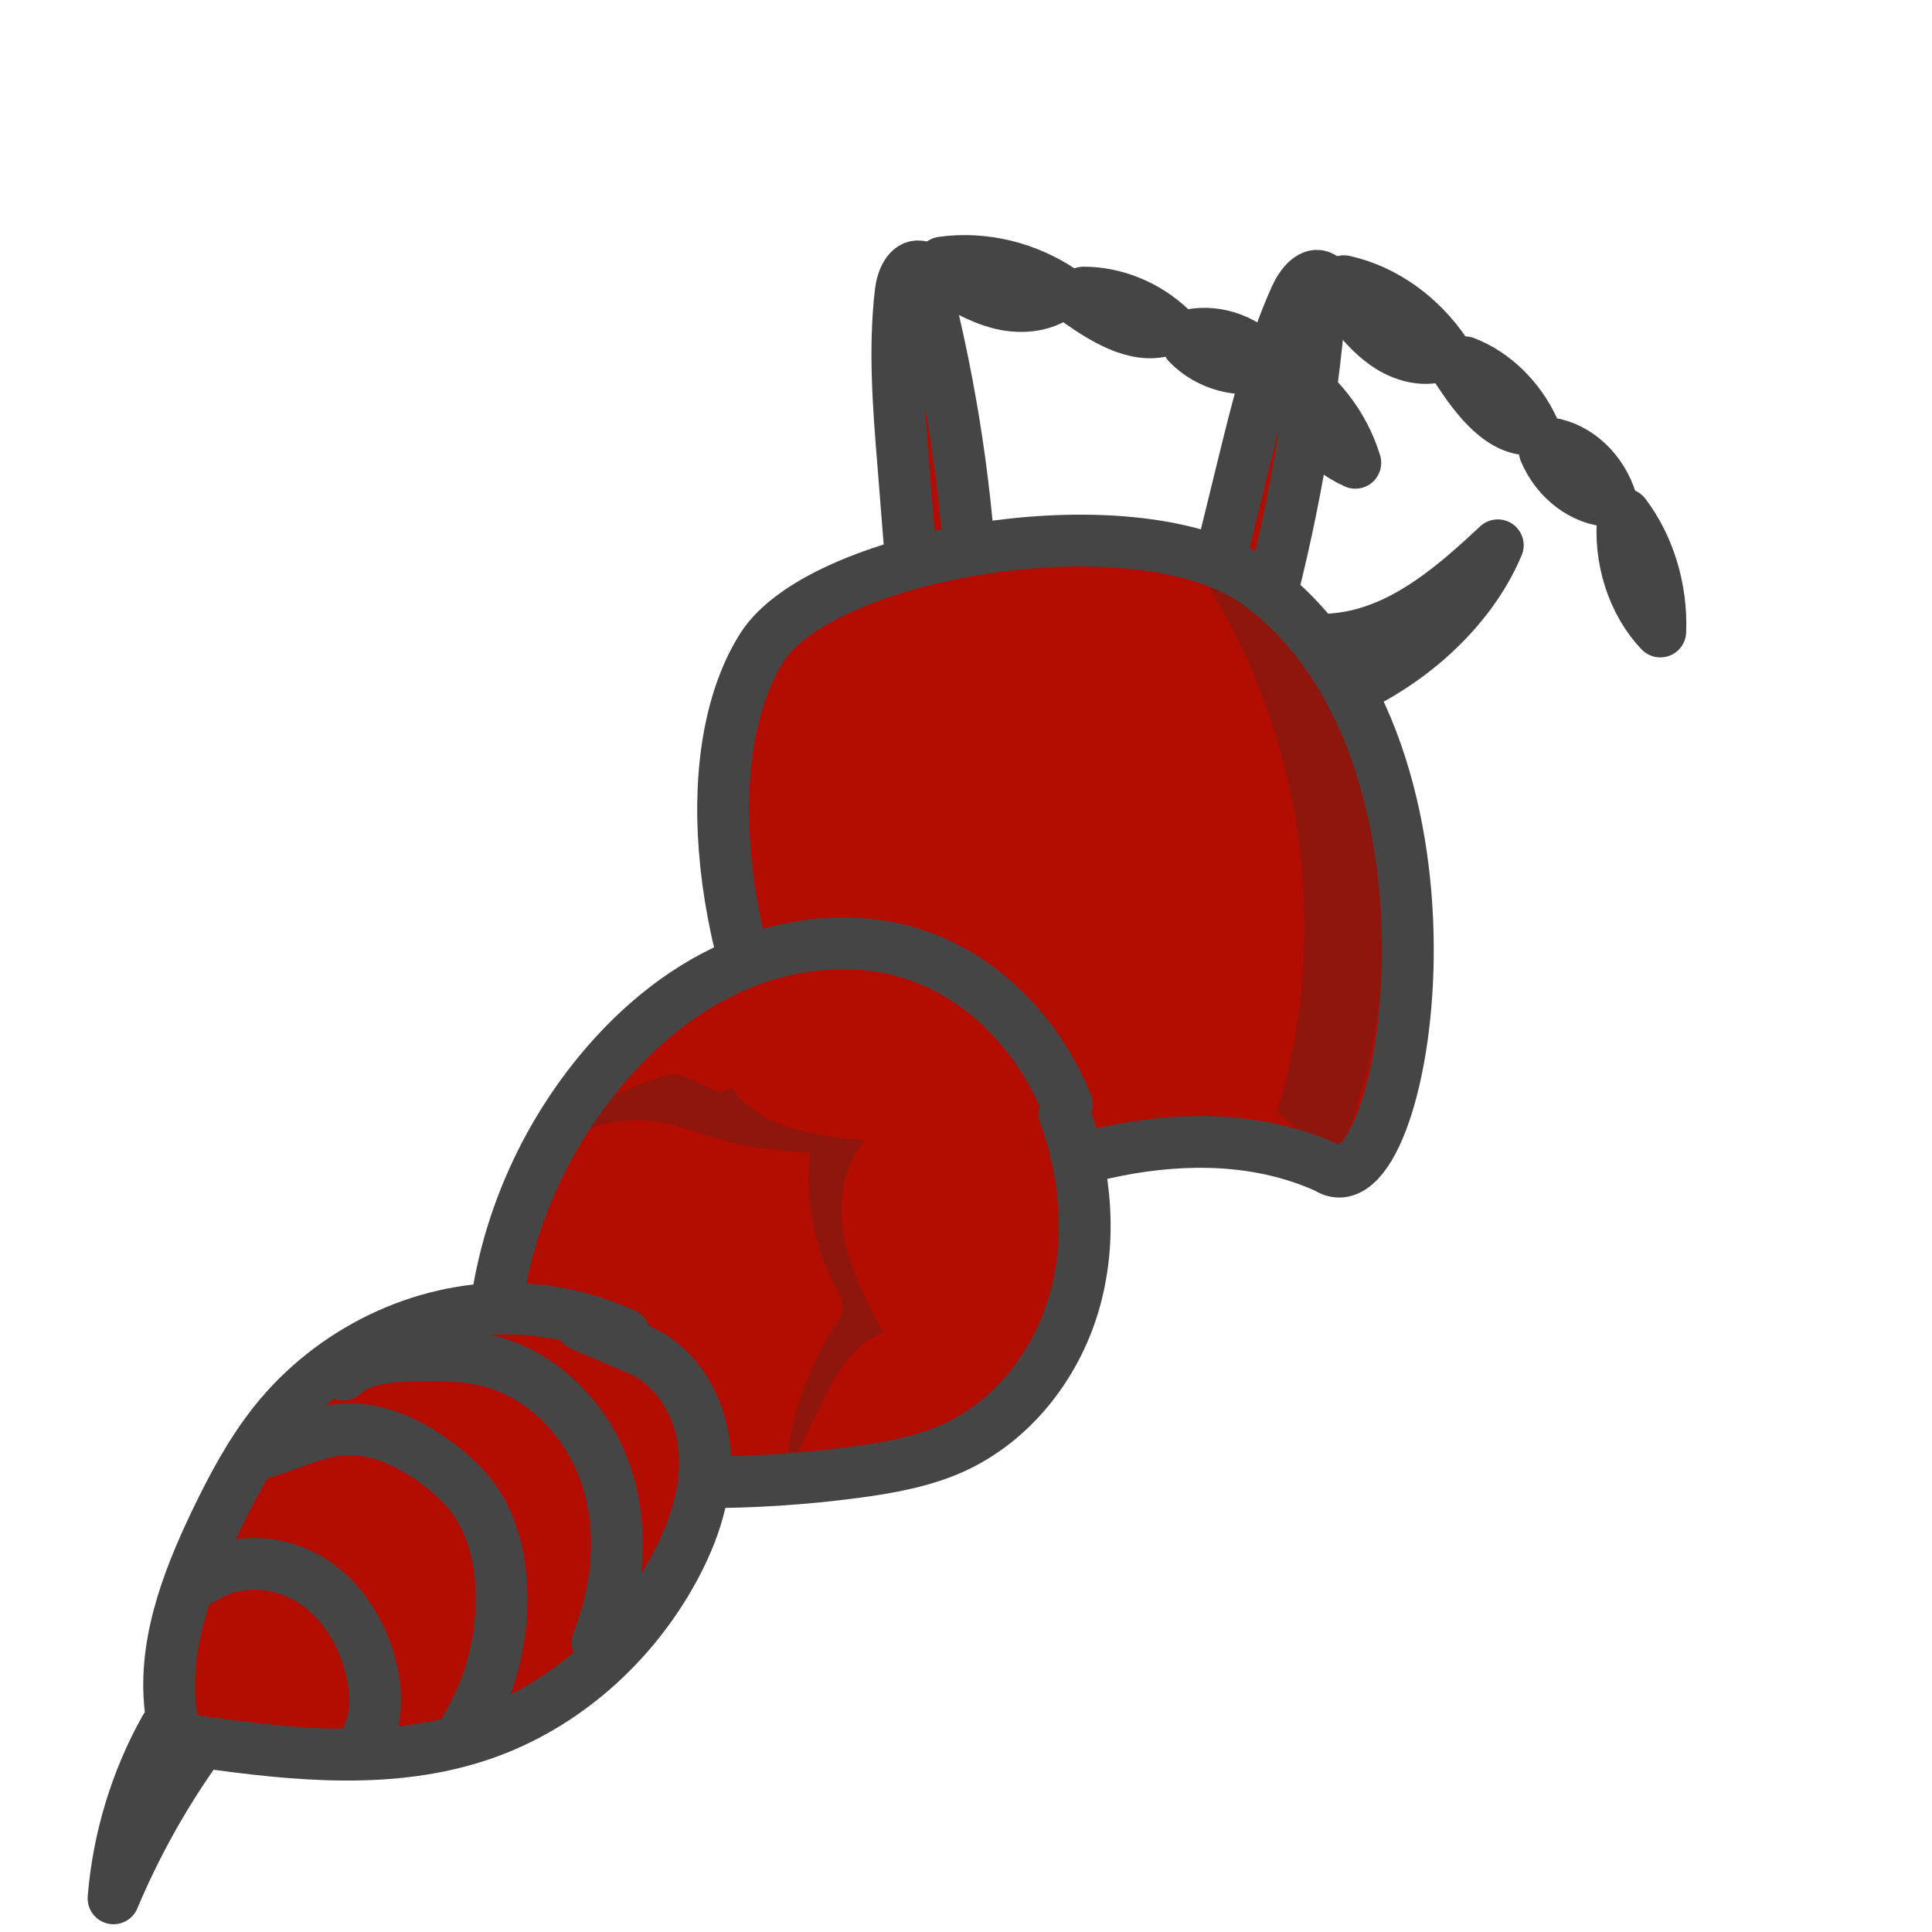
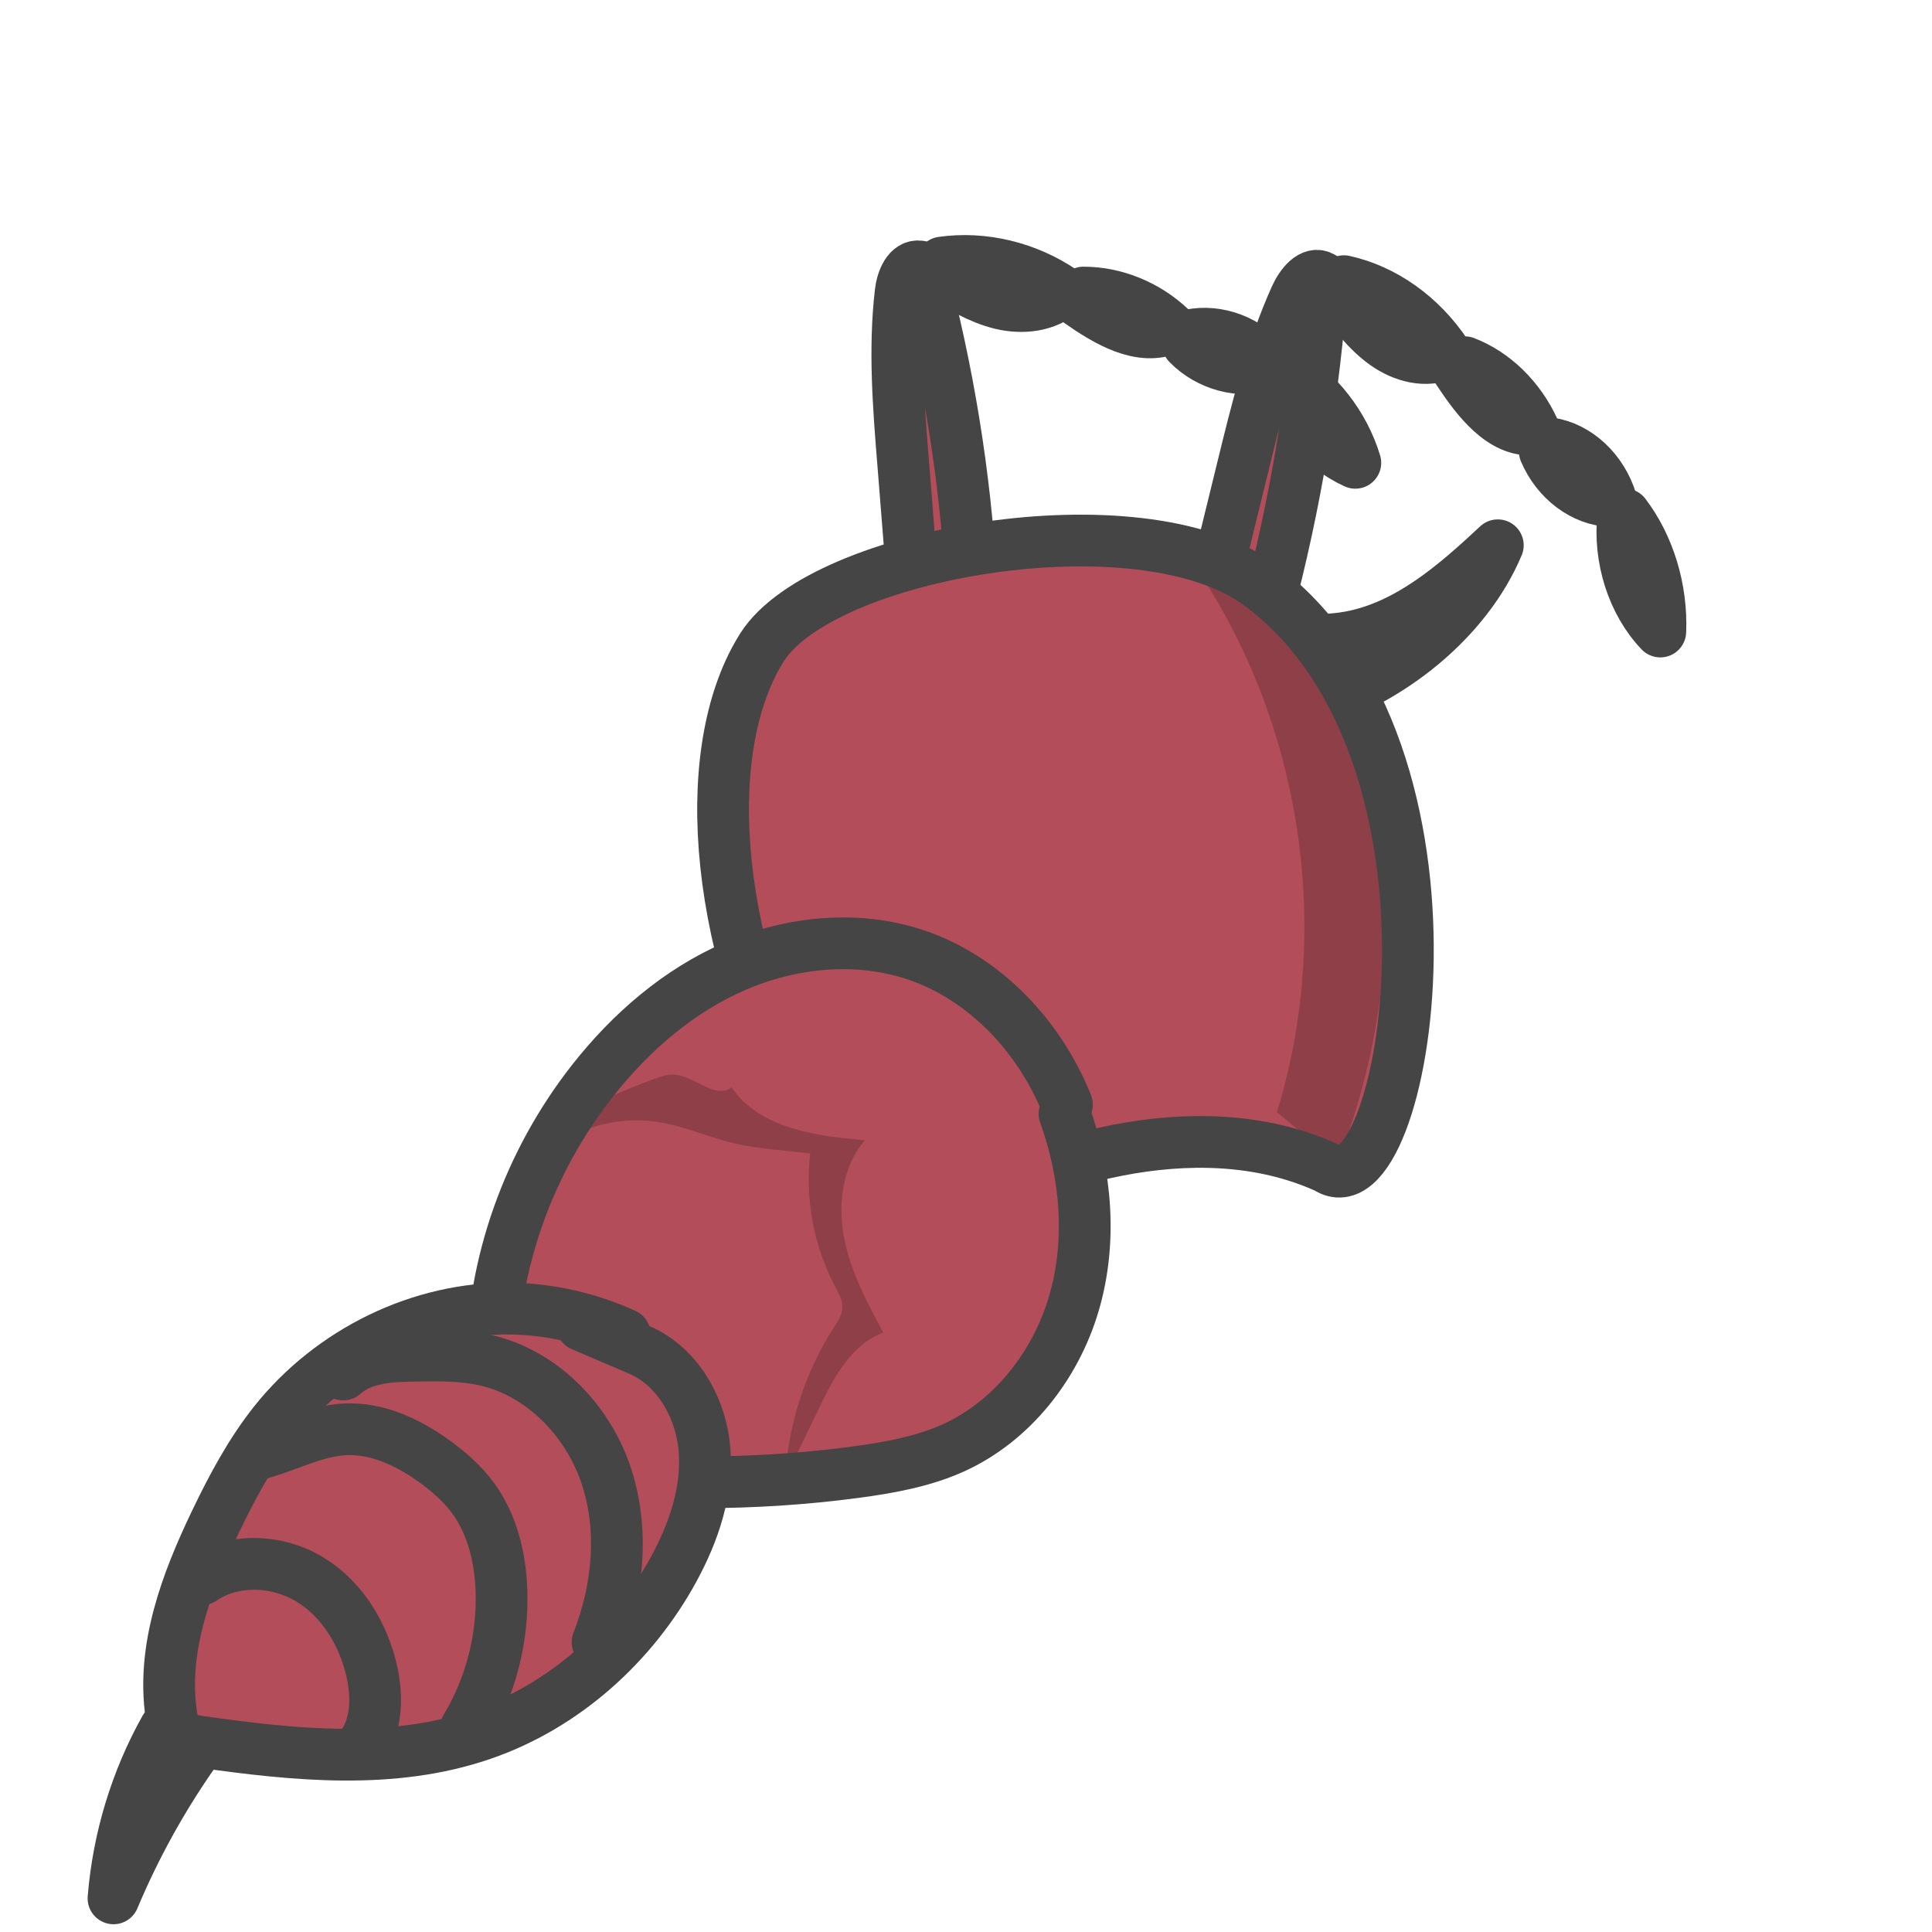
<svg xmlns="http://www.w3.org/2000/svg" id="_レイヤー_3" data-name="レイヤー 3" viewBox="0 0 112 112">
  <defs>
    <style>
      .cls-1, .cls-2 {
+         fill: #b34d59;
+       }
+ 
+       .cls-3 {
+         fill: none;
+       }
+ 
+       .cls-3, .cls-2 {
        stroke: #454545;
        stroke-linecap: round;
        stroke-linejoin: round;
        stroke-width: 3px;
      }

-       .cls-1, .cls-3 {
-         fill: #b30c00;
-       }
- 
      .cls-4 {
-         fill: #8f160d;
-       }
- 
-       .cls-2 {
-         fill: none;
+         fill: #8f3f48;
      }
    </style>
  </defs>
  <g>
-     <path class="cls-1" d="M56.3,33.67c-.35-6.14-1.35-12.26-2.96-18.22-.69-.12-1.05.79-1.13,1.51-.38,3.27-.12,6.6.15,9.91.16,2.06.33,4.11.49,6.17.06.77.24,1.71.93,1.99.29.12.61.08.92.03.49-.09.99-.24,1.33-.62s.41-1.05.04-1.42" />
-     <path class="cls-2" d="M54.61,15.22c2.39-.34,4.92.27,6.99,1.68-.94.85-2.33,1-3.57.7s-2.38-.99-3.49-1.67" />
-     <path class="cls-2" d="M62.81,16.96c1.83,0,3.67.75,5.05,2.06-1.71.77-3.68-.39-5.28-1.51" />
-     <path class="cls-2" d="M68.99,19.43c1.61-.34,3.42.35,4.49,1.73-1.56.5-3.41.01-4.61-1.22" />
-     <path class="cls-2" d="M74.47,21.56c1.92,1.14,3.43,3.07,4.1,5.27-2.04-.92-3.65-2.91-4.16-5.17" />
+     <path class="cls-2" d="M56.3,33.67c-.35-6.14-1.35-12.26-2.96-18.22-.69-.12-1.05.79-1.13,1.51-.38,3.27-.12,6.6.15,9.91.16,2.06.33,4.11.49,6.17.06.77.24,1.71.93,1.99.29.12.61.08.92.03.49-.09.99-.24,1.33-.62s.41-1.05.04-1.42" />
+     <path class="cls-3" d="M54.61,15.22c2.39-.34,4.92.27,6.99,1.68-.94.85-2.33,1-3.57.7s-2.38-.99-3.49-1.67" />
+     <path class="cls-3" d="M62.81,16.96c1.83,0,3.67.75,5.05,2.06-1.71.77-3.68-.39-5.28-1.51" />
+     <path class="cls-3" d="M68.99,19.43c1.61-.34,3.42.35,4.49,1.73-1.56.5-3.41.01-4.61-1.22" />
+     <path class="cls-3" d="M74.47,21.56c1.92,1.14,3.43,3.07,4.1,5.27-2.04-.92-3.65-2.91-4.16-5.17" />
  </g>
  <g>
-     <path class="cls-1" d="M73.42,35.54c1.69-6.32,2.77-12.86,3.24-19.46-.6-.37-1.23.42-1.55,1.12-1.42,3.16-2.27,6.62-3.11,10.06-.52,2.14-1.05,4.27-1.57,6.41-.2.8-.34,1.81.21,2.34.23.22.54.3.84.36.48.09,1,.11,1.43-.15s.72-.91.5-1.42" />
-     <path class="cls-2" d="M77.91,16.3c2.32.51,4.46,2.03,5.91,4.2-1.14.53-2.48.18-3.53-.57s-1.87-1.85-2.68-2.93" />
-     <path class="cls-2" d="M84.92,21c1.69.65,3.15,2.07,3.99,3.89-1.83.16-3.27-1.71-4.39-3.41" />
-     <path class="cls-2" d="M89.83,25.7c1.6.23,3.05,1.58,3.58,3.35-1.61-.05-3.15-1.21-3.86-2.89" />
-     <path class="cls-2" d="M94.19,29.82c1.4,1.84,2.16,4.33,2.06,6.79-1.59-1.66-2.42-4.25-2.15-6.71" />
+     <path class="cls-2" d="M73.42,35.54c1.69-6.32,2.77-12.86,3.24-19.46-.6-.37-1.23.42-1.55,1.12-1.42,3.16-2.27,6.62-3.11,10.06-.52,2.14-1.05,4.27-1.57,6.41-.2.8-.34,1.81.21,2.34.23.22.54.3.84.36.48.09,1,.11,1.43-.15s.72-.91.5-1.42" />
+     <path class="cls-3" d="M77.91,16.3c2.32.51,4.46,2.03,5.91,4.2-1.14.53-2.48.18-3.53-.57s-1.87-1.85-2.68-2.93" />
+     <path class="cls-3" d="M84.92,21c1.69.65,3.15,2.07,3.99,3.89-1.83.16-3.27-1.71-4.39-3.41" />
+     <path class="cls-3" d="M89.83,25.7c1.6.23,3.05,1.58,3.58,3.35-1.61-.05-3.15-1.21-3.86-2.89" />
+     <path class="cls-3" d="M94.19,29.82c1.4,1.84,2.16,4.33,2.06,6.79-1.59-1.66-2.42-4.25-2.15-6.71" />
  </g>
  <g>
-     <path class="cls-1" d="M65.02,38.28c2.4-.89,4.95-1.34,7.41-1.32,1.94.02,3.86.33,5.82-.03,3.38-.62,6.14-3.04,8.58-5.32-1.78,4.25-6.2,7.93-11.21,9.36-3.7,1.06-7.78,1.02-11.03,3.03" />
-     <path class="cls-3" d="M72.94,33.84c-6.85-5.01-25.26-1.84-28.76,3.68-3.5,5.52-3.18,16.42,2.66,27.71,2.37,4.58,4.3,2.7,8.21,5.07,4.62-2.66,19.03-8.14,21.87-2.61s9.28-24.14-3.97-33.85Z" />
+     <path class="cls-2" d="M65.02,38.28c2.4-.89,4.95-1.34,7.41-1.32,1.94.02,3.86.33,5.82-.03,3.38-.62,6.14-3.04,8.58-5.32-1.78,4.25-6.2,7.93-11.21,9.36-3.7,1.06-7.78,1.02-11.03,3.03" />
+     <path class="cls-1" d="M72.94,33.84c-6.85-5.01-25.26-1.84-28.76,3.68-3.5,5.52-3.18,16.42,2.66,27.71,2.37,4.58,4.3,2.7,8.21,5.07,4.62-2.66,19.03-8.14,21.87-2.61s9.28-24.14-3.97-33.85Z" />
    <path class="cls-4" d="M69.27,32.81c6.21,9.13,8.01,21.12,4.75,31.67,1.21.96,2.36,2,3.42,3.12,2.69-6.62,3.54-13.98,2.43-21.04-.3-1.91-.75-3.83-1.73-5.49-.87-1.47-2.11-2.68-3.34-3.87-1.57-1.52-3.15-3.05-4.72-4.57" />
-     <path class="cls-2" d="M72.94,33.84c-6.85-5.01-25.26-1.84-28.76,3.68-3.5,5.52-3.18,16.42,2.66,27.71,2.37,4.58,4.3,2.7,8.21,5.07,4.62-2.66,14.12-6.13,21.87-2.61,4.56,3.02,9.28-24.14-3.97-33.85Z" />
+     <path class="cls-3" d="M72.94,33.84c-6.85-5.01-25.26-1.84-28.76,3.68-3.5,5.52-3.18,16.42,2.66,27.71,2.37,4.58,4.3,2.7,8.21,5.07,4.62-2.66,14.12-6.13,21.87-2.61,4.56,3.02,9.28-24.14-3.97-33.85Z" />
  </g>
  <g>
+     <path class="cls-1" d="M61.85,64.03c-1.58-3.94-4.75-7.33-8.77-8.68-3.39-1.13-7.18-.76-10.46.66s-6.06,3.83-8.27,6.64c-3.69,4.7-5.83,10.6-5.84,16.61.4,2.49,2.41,4.49,4.72,5.5s4.9,1.16,7.42,1.17c3,0,6-.19,8.98-.59,1.93-.26,3.88-.61,5.65-1.41,3.4-1.55,5.91-4.76,6.97-8.35s.73-7.5-.54-11.01" />
+     <path class="cls-4" d="M32.48,66.23c1.66-1.06,3.71-1.49,5.65-1.19,1.52.23,2.94.89,4.44,1.24,1.44.34,2.94.4,4.4.59-.31,2.65.21,5.38,1.45,7.73.2.39.44.79.41,1.23-.02.41-.26.77-.49,1.12-1.68,2.62-2.66,5.67-2.83,8.78.64-1.34,1.28-2.68,1.93-4.02.86-1.8,1.89-3.76,3.76-4.46-.94-1.76-1.9-3.55-2.27-5.5s-.1-4.14,1.21-5.65c-2.86-.24-6.12-.69-7.73-3.07-.93.74-2.13-.66-3.32-.73-.42-.03-.83.12-1.22.27-2.96,1.1-6.21,2.47-7.5,5.35" />
    <path class="cls-3" d="M61.85,64.03c-1.58-3.94-4.75-7.33-8.77-8.68-3.39-1.13-7.18-.76-10.46.66s-6.06,3.83-8.27,6.64c-3.69,4.7-5.83,10.6-5.84,16.61.4,2.49,2.41,4.49,4.72,5.5s4.9,1.16,7.42,1.17c3,0,6-.19,8.98-.59,1.93-.26,3.88-.61,5.65-1.41,3.4-1.55,5.91-4.76,6.97-8.35s.73-7.5-.54-11.01" />
-     <path class="cls-4" d="M32.48,66.23c1.66-1.06,3.71-1.49,5.65-1.19,1.52.23,2.94.89,4.44,1.24,1.44.34,2.94.4,4.4.59-.31,2.65.21,5.38,1.45,7.73.2.39.44.79.41,1.23-.02.41-.26.77-.49,1.12-1.68,2.62-2.66,5.67-2.83,8.78.64-1.34,1.28-2.68,1.93-4.02.86-1.8,1.89-3.76,3.76-4.46-.94-1.76-1.9-3.55-2.27-5.5s-.1-4.14,1.21-5.65c-2.86-.24-6.12-.69-7.73-3.07-.93.74-2.13-.66-3.32-.73-.42-.03-.83.12-1.22.27-2.96,1.1-6.21,2.47-7.5,5.35" />
-     <path class="cls-2" d="M61.85,64.03c-1.58-3.94-4.75-7.33-8.77-8.68-3.39-1.13-7.18-.76-10.46.66s-6.06,3.83-8.27,6.64c-3.69,4.7-5.83,10.6-5.84,16.61.4,2.49,2.41,4.49,4.72,5.5s4.9,1.16,7.42,1.17c3,0,6-.19,8.98-.59,1.93-.26,3.88-.61,5.65-1.41,3.4-1.55,5.91-4.76,6.97-8.35s.73-7.5-.54-11.01" />
  </g>
  <g>
-     <path class="cls-3" d="M36.22,77.36c-2.06-.94-4.31-1.46-6.58-1.5-5.26-.09-10.45,2.48-13.73,6.6-1.39,1.75-2.45,3.74-3.42,5.76-1.68,3.5-3.13,7.35-2.56,11.19.05.36.13.74.37,1.02.33.38.87.48,1.37.55,5.43.77,11.1,1.35,16.29-.44,4.74-1.63,8.72-5.2,11.11-9.6,1.15-2.12,1.96-4.5,1.77-6.9s-1.54-4.8-3.74-5.77" />
-     <path class="cls-2" d="M36.22,77.36c-2.06-.94-4.31-1.46-6.58-1.5-5.26-.09-10.45,2.48-13.73,6.6-1.39,1.75-2.45,3.74-3.42,5.76-1.68,3.5-3.13,7.35-2.56,11.19.05.36.13.74.37,1.02.33.38.87.48,1.37.55,5.43.77,11.1,1.35,16.29-.44,4.74-1.63,8.72-5.2,11.11-9.6,1.15-2.12,1.96-4.5,1.77-6.9s-1.54-4.8-3.74-5.77l-3.37-1.44" />
-     <path class="cls-2" d="M11.17,101.71c-1.82,2.61-3.36,5.41-4.59,8.34.28-3.45,1.3-6.83,2.99-9.85" />
-     <path class="cls-2" d="M19.9,79.68c1.09-.99,2.7-1.07,4.17-1.09,1.36-.02,2.74-.04,4.07.26,3.25.74,5.87,3.42,6.96,6.57s.76,6.68-.46,9.78" />
-     <path class="cls-2" d="M14.73,84.35c1.78-.42,3.44-1.4,5.27-1.49,1.84-.09,3.61.73,5.11,1.8.88.63,1.71,1.35,2.34,2.22,1.1,1.52,1.55,3.43,1.62,5.3.1,2.8-.63,5.61-2.07,8.01" />
-     <path class="cls-2" d="M11.71,91.55c1.83-1.25,4.39-1.13,6.28.03s3.11,3.22,3.58,5.38c.31,1.46.28,3.1-.63,4.29" />
+     <path class="cls-1" d="M36.22,77.36c-2.06-.94-4.31-1.46-6.58-1.5-5.26-.09-10.45,2.48-13.73,6.6-1.39,1.75-2.45,3.74-3.42,5.76-1.68,3.5-3.13,7.35-2.56,11.19.05.36.13.74.37,1.02.33.38.87.48,1.37.55,5.43.77,11.1,1.35,16.29-.44,4.74-1.63,8.72-5.2,11.11-9.6,1.15-2.12,1.96-4.5,1.77-6.9s-1.54-4.8-3.74-5.77" />
+     <path class="cls-3" d="M36.22,77.36c-2.06-.94-4.31-1.46-6.58-1.5-5.26-.09-10.45,2.48-13.73,6.6-1.39,1.75-2.45,3.74-3.42,5.76-1.68,3.5-3.13,7.35-2.56,11.19.05.36.13.74.37,1.02.33.38.87.48,1.37.55,5.43.77,11.1,1.35,16.29-.44,4.74-1.63,8.72-5.2,11.11-9.6,1.15-2.12,1.96-4.5,1.77-6.9s-1.54-4.8-3.74-5.77l-3.37-1.44" />
+     <path class="cls-3" d="M11.17,101.71c-1.82,2.61-3.36,5.41-4.59,8.34.28-3.45,1.3-6.83,2.99-9.85" />
+     <path class="cls-3" d="M19.9,79.68c1.09-.99,2.7-1.07,4.17-1.09,1.36-.02,2.74-.04,4.07.26,3.25.74,5.87,3.42,6.96,6.57s.76,6.68-.46,9.78" />
+     <path class="cls-3" d="M14.73,84.35c1.78-.42,3.44-1.4,5.27-1.49,1.84-.09,3.61.73,5.11,1.8.88.63,1.71,1.35,2.34,2.22,1.1,1.52,1.55,3.43,1.62,5.3.1,2.8-.63,5.61-2.07,8.01" />
+     <path class="cls-3" d="M11.71,91.55c1.83-1.25,4.39-1.13,6.28.03s3.11,3.22,3.58,5.38c.31,1.46.28,3.1-.63,4.29" />
  </g>
</svg>
